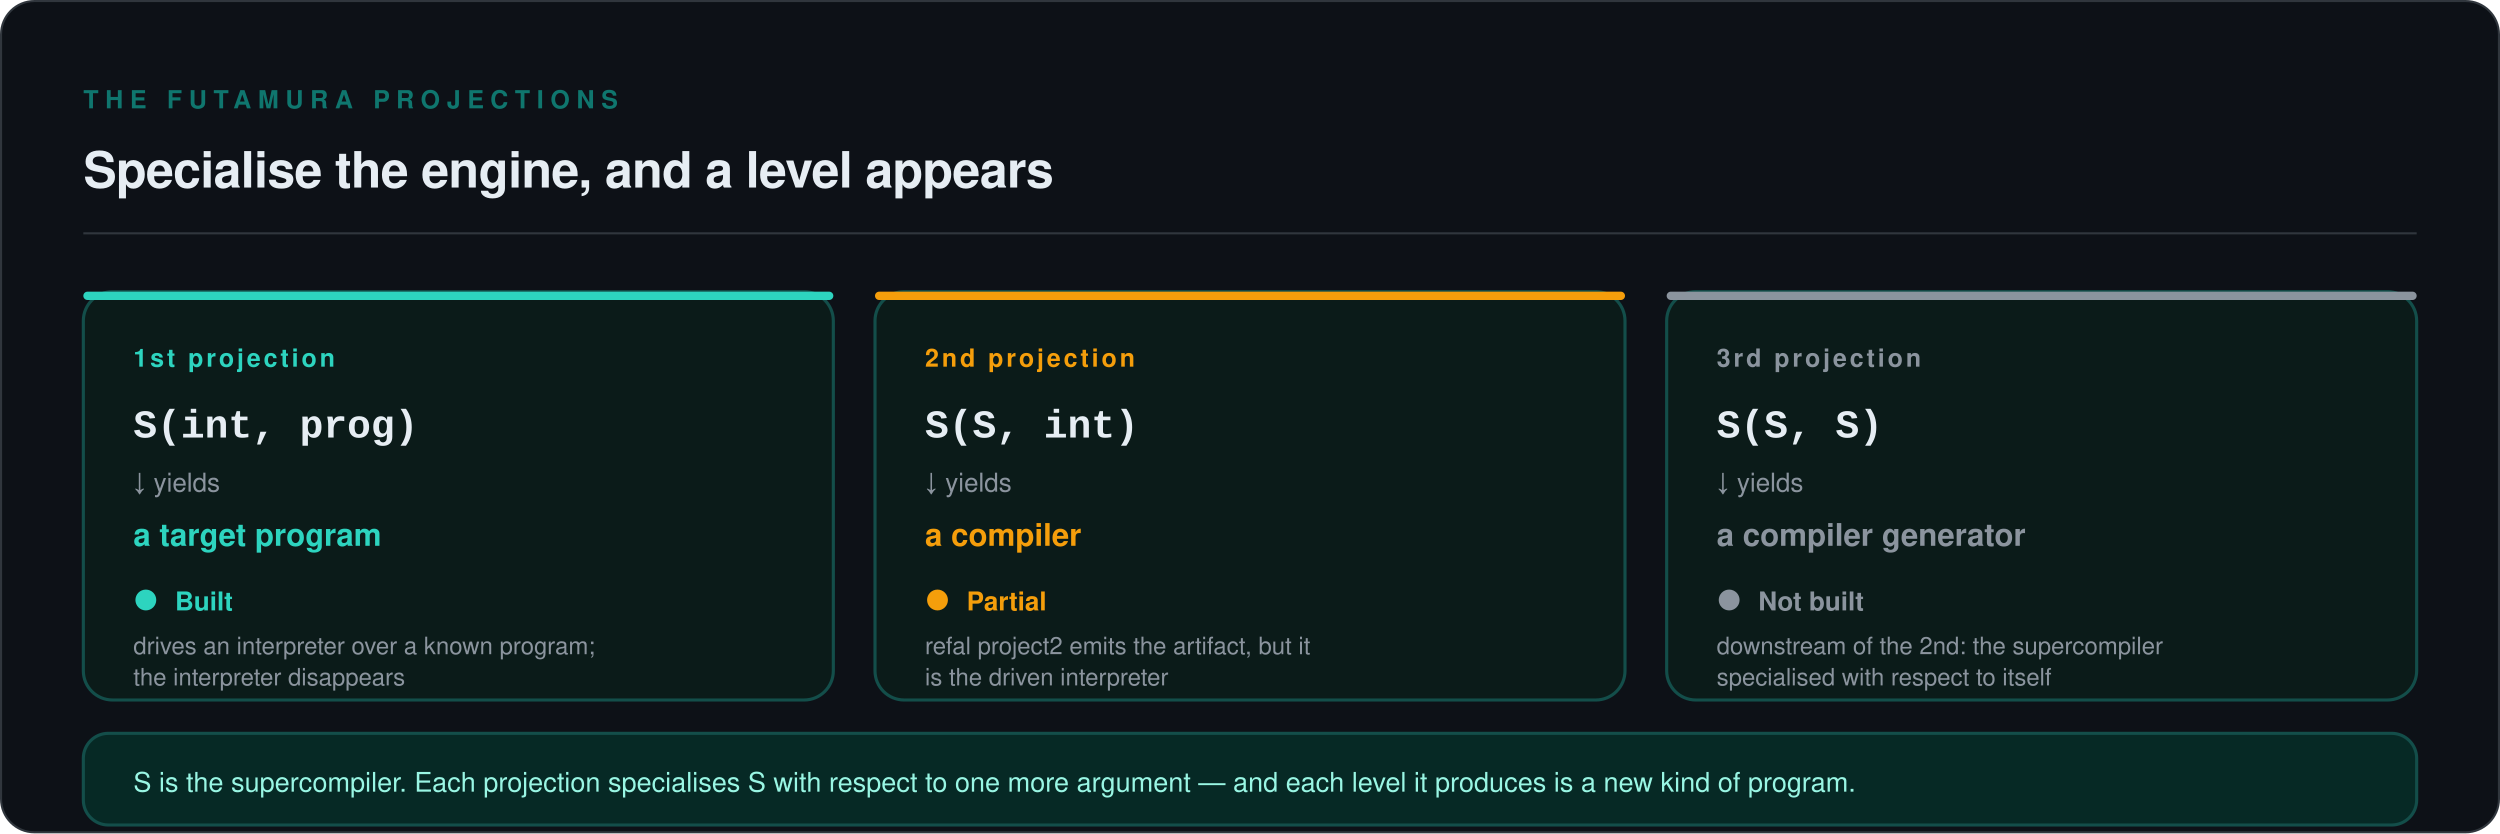
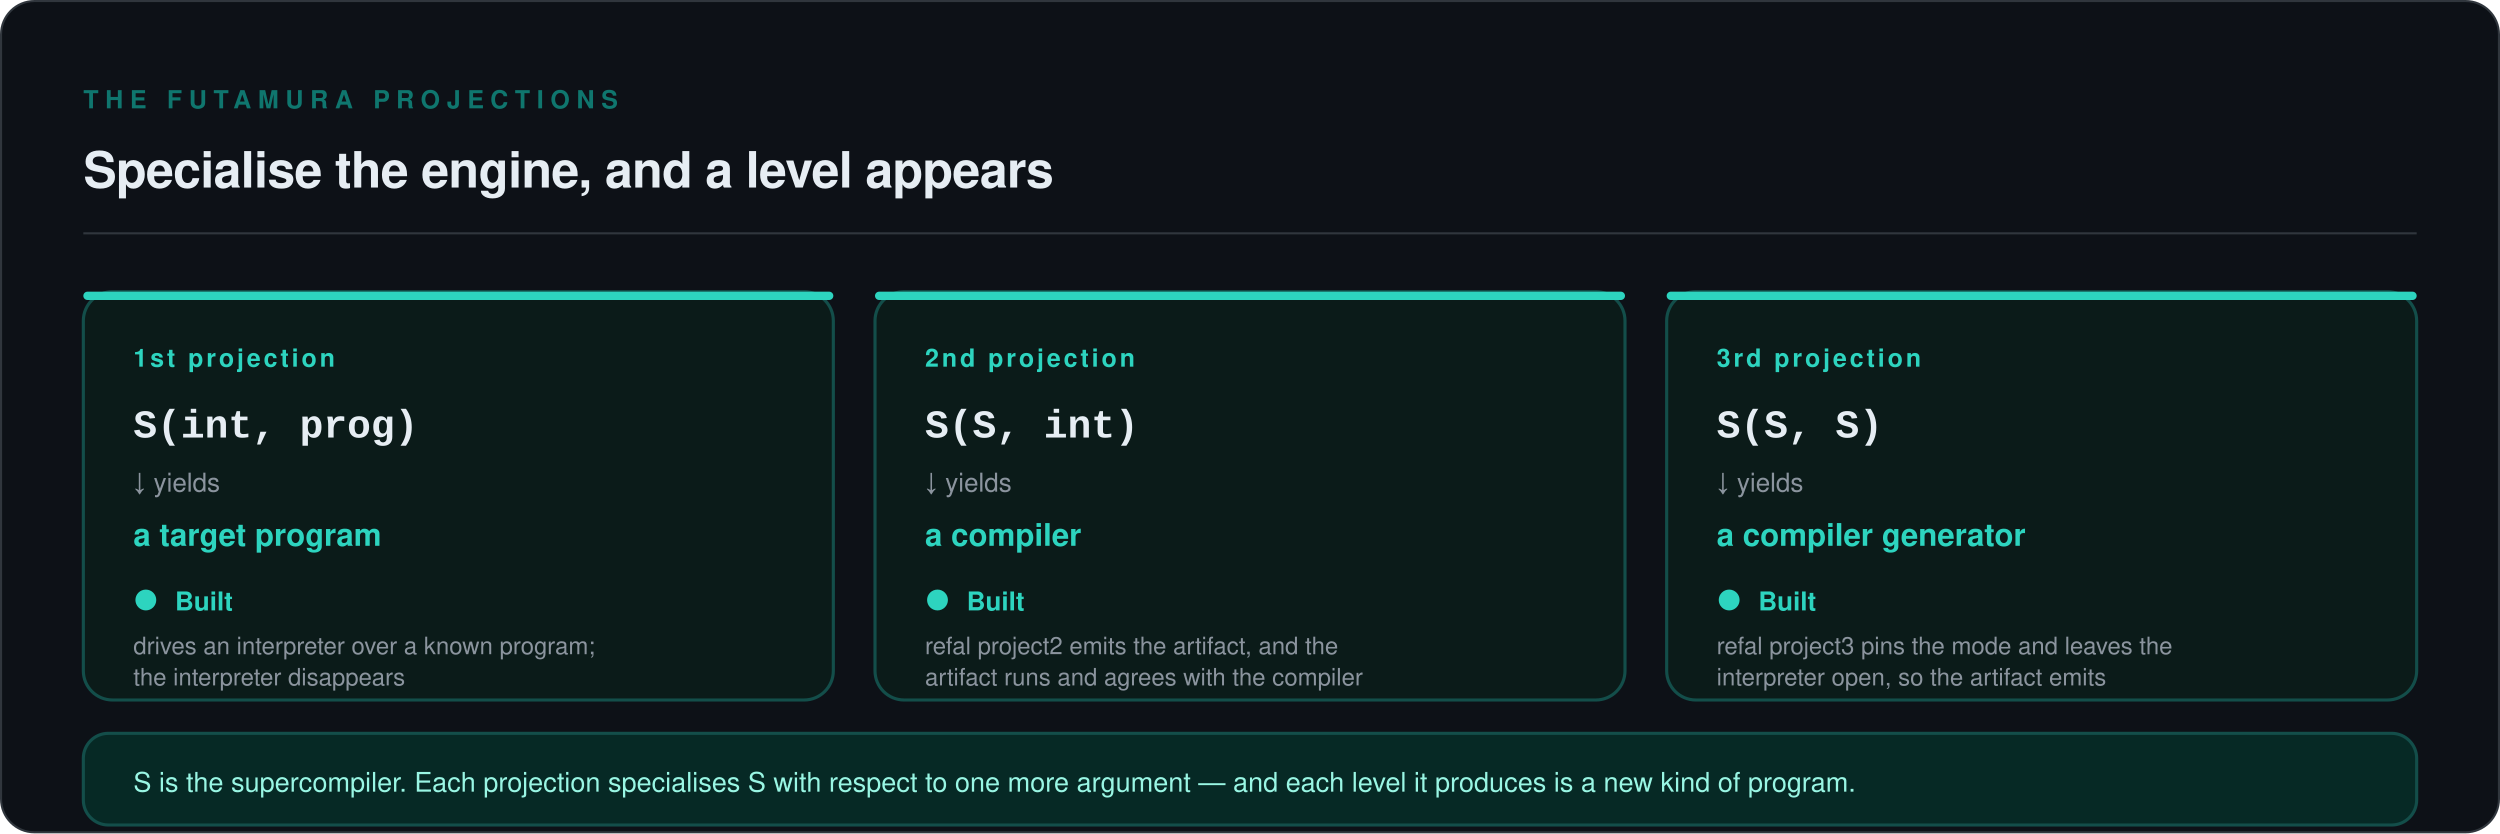
<svg xmlns="http://www.w3.org/2000/svg" viewBox="0 0 1200 400" width="1200" height="400" role="img" aria-labelledby="t d">
  <rect x="0.5" y="0.5" width="1199" height="399" rx="16" fill="#0D1117" stroke="#30363D" stroke-width="1" />
  <text x="40" y="52" font-family="ui-sans-serif, -apple-system, 'Segoe UI', Helvetica, Arial, sans-serif" font-size="12" font-weight="600" letter-spacing="3.2" fill="#0F766E">THE FUTAMURA PROJECTIONS</text>
  <text x="40" y="90" font-family="ui-sans-serif, -apple-system, 'Segoe UI', Helvetica, Arial, sans-serif" font-size="24" font-weight="600" letter-spacing="-0.3" fill="#E6EDF3">Specialise the engine, and a level appears</text>
  <line x1="40" y1="112" x2="1160" y2="112" stroke="#30363D" stroke-width="1" />
  <rect x="40" y="140" width="360" height="196" rx="14" fill="#0B1B19" stroke="#134E4A" stroke-width="1.5" />
  <rect x="40" y="140" width="360" height="4" rx="2" fill="#2DD4BF" />
  <text x="64" y="176" font-family="ui-sans-serif, -apple-system, 'Segoe UI', Helvetica, Arial, sans-serif" font-size="12" font-weight="600" letter-spacing="1.4" fill="#2DD4BF">1st projection</text>
  <text x="64" y="210" font-family="ui-monospace, SFMono-Regular, 'SF Mono', Menlo, Consolas, 'Liberation Mono', monospace" font-size="19" font-weight="600" fill="#E6EDF3">S(int, prog)</text>
  <text x="64" y="236" font-family="ui-sans-serif, -apple-system, 'Segoe UI', Helvetica, Arial, sans-serif" font-size="12.5" fill="#8B949E">↓  yields</text>
  <text x="64" y="262" font-family="ui-sans-serif, -apple-system, 'Segoe UI', Helvetica, Arial, sans-serif" font-size="15" font-weight="600" fill="#2DD4BF">a target program</text>
  <circle cx="70" cy="288" r="5" fill="#2DD4BF" />
  <text x="84" y="293" font-family="ui-sans-serif, -apple-system, 'Segoe UI', Helvetica, Arial, sans-serif" font-size="12.5" font-weight="600" fill="#2DD4BF">Built</text>
  <text x="64" y="314" font-family="ui-sans-serif, -apple-system, 'Segoe UI', Helvetica, Arial, sans-serif" font-size="11.5" fill="#8B949E">drives an interpreter over a known program;</text>
  <text x="64" y="329" font-family="ui-sans-serif, -apple-system, 'Segoe UI', Helvetica, Arial, sans-serif" font-size="11.5" fill="#8B949E">the interpreter disappears</text>
  <rect x="420" y="140" width="360" height="196" rx="14" fill="#0B1B19" stroke="#134E4A" stroke-width="1.5" />
-   <rect x="420" y="140" width="360" height="4" rx="2" fill="#F59E0B" />
-   <text x="444" y="176" font-family="ui-sans-serif, -apple-system, 'Segoe UI', Helvetica, Arial, sans-serif" font-size="12" font-weight="600" letter-spacing="1.4" fill="#F59E0B">2nd projection</text>
+   <rect x="420" y="140" width="360" height="4" rx="2" fill="#2DD4BF" />
+   <text x="444" y="176" font-family="ui-sans-serif, -apple-system, 'Segoe UI', Helvetica, Arial, sans-serif" font-size="12" font-weight="600" letter-spacing="1.4" fill="#2DD4BF">2nd projection</text>
  <text x="444" y="210" font-family="ui-monospace, SFMono-Regular, 'SF Mono', Menlo, Consolas, 'Liberation Mono', monospace" font-size="19" font-weight="600" fill="#E6EDF3">S(S, int)</text>
  <text x="444" y="236" font-family="ui-sans-serif, -apple-system, 'Segoe UI', Helvetica, Arial, sans-serif" font-size="12.5" fill="#8B949E">↓  yields</text>
-   <text x="444" y="262" font-family="ui-sans-serif, -apple-system, 'Segoe UI', Helvetica, Arial, sans-serif" font-size="15" font-weight="600" fill="#F59E0B">a compiler</text>
-   <circle cx="450" cy="288" r="5" fill="#F59E0B" />
-   <text x="464" y="293" font-family="ui-sans-serif, -apple-system, 'Segoe UI', Helvetica, Arial, sans-serif" font-size="12.5" font-weight="600" fill="#F59E0B">Partial</text>
-   <text x="444" y="314" font-family="ui-sans-serif, -apple-system, 'Segoe UI', Helvetica, Arial, sans-serif" font-size="11.5" fill="#8B949E">refal project2 emits the artifact, but it</text>
-   <text x="444" y="329" font-family="ui-sans-serif, -apple-system, 'Segoe UI', Helvetica, Arial, sans-serif" font-size="11.5" fill="#8B949E">is the driven interpreter</text>
+   <text x="444" y="262" font-family="ui-sans-serif, -apple-system, 'Segoe UI', Helvetica, Arial, sans-serif" font-size="15" font-weight="600" fill="#2DD4BF">a compiler</text>
+   <circle cx="450" cy="288" r="5" fill="#2DD4BF" />
+   <text x="464" y="293" font-family="ui-sans-serif, -apple-system, 'Segoe UI', Helvetica, Arial, sans-serif" font-size="12.5" font-weight="600" fill="#2DD4BF">Built</text>
+   <text x="444" y="314" font-family="ui-sans-serif, -apple-system, 'Segoe UI', Helvetica, Arial, sans-serif" font-size="11.5" fill="#8B949E">refal project2 emits the artifact, and the</text>
+   <text x="444" y="329" font-family="ui-sans-serif, -apple-system, 'Segoe UI', Helvetica, Arial, sans-serif" font-size="11.5" fill="#8B949E">artifact runs and agrees with the compiler</text>
  <rect x="800" y="140" width="360" height="196" rx="14" fill="#0B1B19" stroke="#134E4A" stroke-width="1.5" />
-   <rect x="800" y="140" width="360" height="4" rx="2" fill="#8B949E" />
-   <text x="824" y="176" font-family="ui-sans-serif, -apple-system, 'Segoe UI', Helvetica, Arial, sans-serif" font-size="12" font-weight="600" letter-spacing="1.4" fill="#8B949E">3rd projection</text>
+   <rect x="800" y="140" width="360" height="4" rx="2" fill="#2DD4BF" />
+   <text x="824" y="176" font-family="ui-sans-serif, -apple-system, 'Segoe UI', Helvetica, Arial, sans-serif" font-size="12" font-weight="600" letter-spacing="1.4" fill="#2DD4BF">3rd projection</text>
  <text x="824" y="210" font-family="ui-monospace, SFMono-Regular, 'SF Mono', Menlo, Consolas, 'Liberation Mono', monospace" font-size="19" font-weight="600" fill="#E6EDF3">S(S, S)</text>
  <text x="824" y="236" font-family="ui-sans-serif, -apple-system, 'Segoe UI', Helvetica, Arial, sans-serif" font-size="12.5" fill="#8B949E">↓  yields</text>
-   <text x="824" y="262" font-family="ui-sans-serif, -apple-system, 'Segoe UI', Helvetica, Arial, sans-serif" font-size="15" font-weight="600" fill="#8B949E">a compiler generator</text>
-   <circle cx="830" cy="288" r="5" fill="#8B949E" />
-   <text x="844" y="293" font-family="ui-sans-serif, -apple-system, 'Segoe UI', Helvetica, Arial, sans-serif" font-size="12.5" font-weight="600" fill="#8B949E">Not built</text>
-   <text x="824" y="314" font-family="ui-sans-serif, -apple-system, 'Segoe UI', Helvetica, Arial, sans-serif" font-size="11.5" fill="#8B949E">downstream of the 2nd: the supercompiler</text>
-   <text x="824" y="329" font-family="ui-sans-serif, -apple-system, 'Segoe UI', Helvetica, Arial, sans-serif" font-size="11.5" fill="#8B949E">specialised with respect to itself</text>
+   <text x="824" y="262" font-family="ui-sans-serif, -apple-system, 'Segoe UI', Helvetica, Arial, sans-serif" font-size="15" font-weight="600" fill="#2DD4BF">a compiler generator</text>
+   <circle cx="830" cy="288" r="5" fill="#2DD4BF" />
+   <text x="844" y="293" font-family="ui-sans-serif, -apple-system, 'Segoe UI', Helvetica, Arial, sans-serif" font-size="12.5" font-weight="600" fill="#2DD4BF">Built</text>
+   <text x="824" y="314" font-family="ui-sans-serif, -apple-system, 'Segoe UI', Helvetica, Arial, sans-serif" font-size="11.5" fill="#8B949E">refal project3 pins the mode and leaves the</text>
+   <text x="824" y="329" font-family="ui-sans-serif, -apple-system, 'Segoe UI', Helvetica, Arial, sans-serif" font-size="11.5" fill="#8B949E">interpreter open, so the artifact emits</text>
  <rect x="40" y="352" width="1120" height="44" rx="12" fill="#062925" stroke="#134E4A" stroke-width="1.5" />
  <text x="64" y="380" font-family="ui-sans-serif, -apple-system, 'Segoe UI', Helvetica, Arial, sans-serif" font-size="13" fill="#99F6E4">S is the supercompiler. Each projection specialises S with respect to one more argument — and each level it produces is a new kind of program.</text>
</svg>
